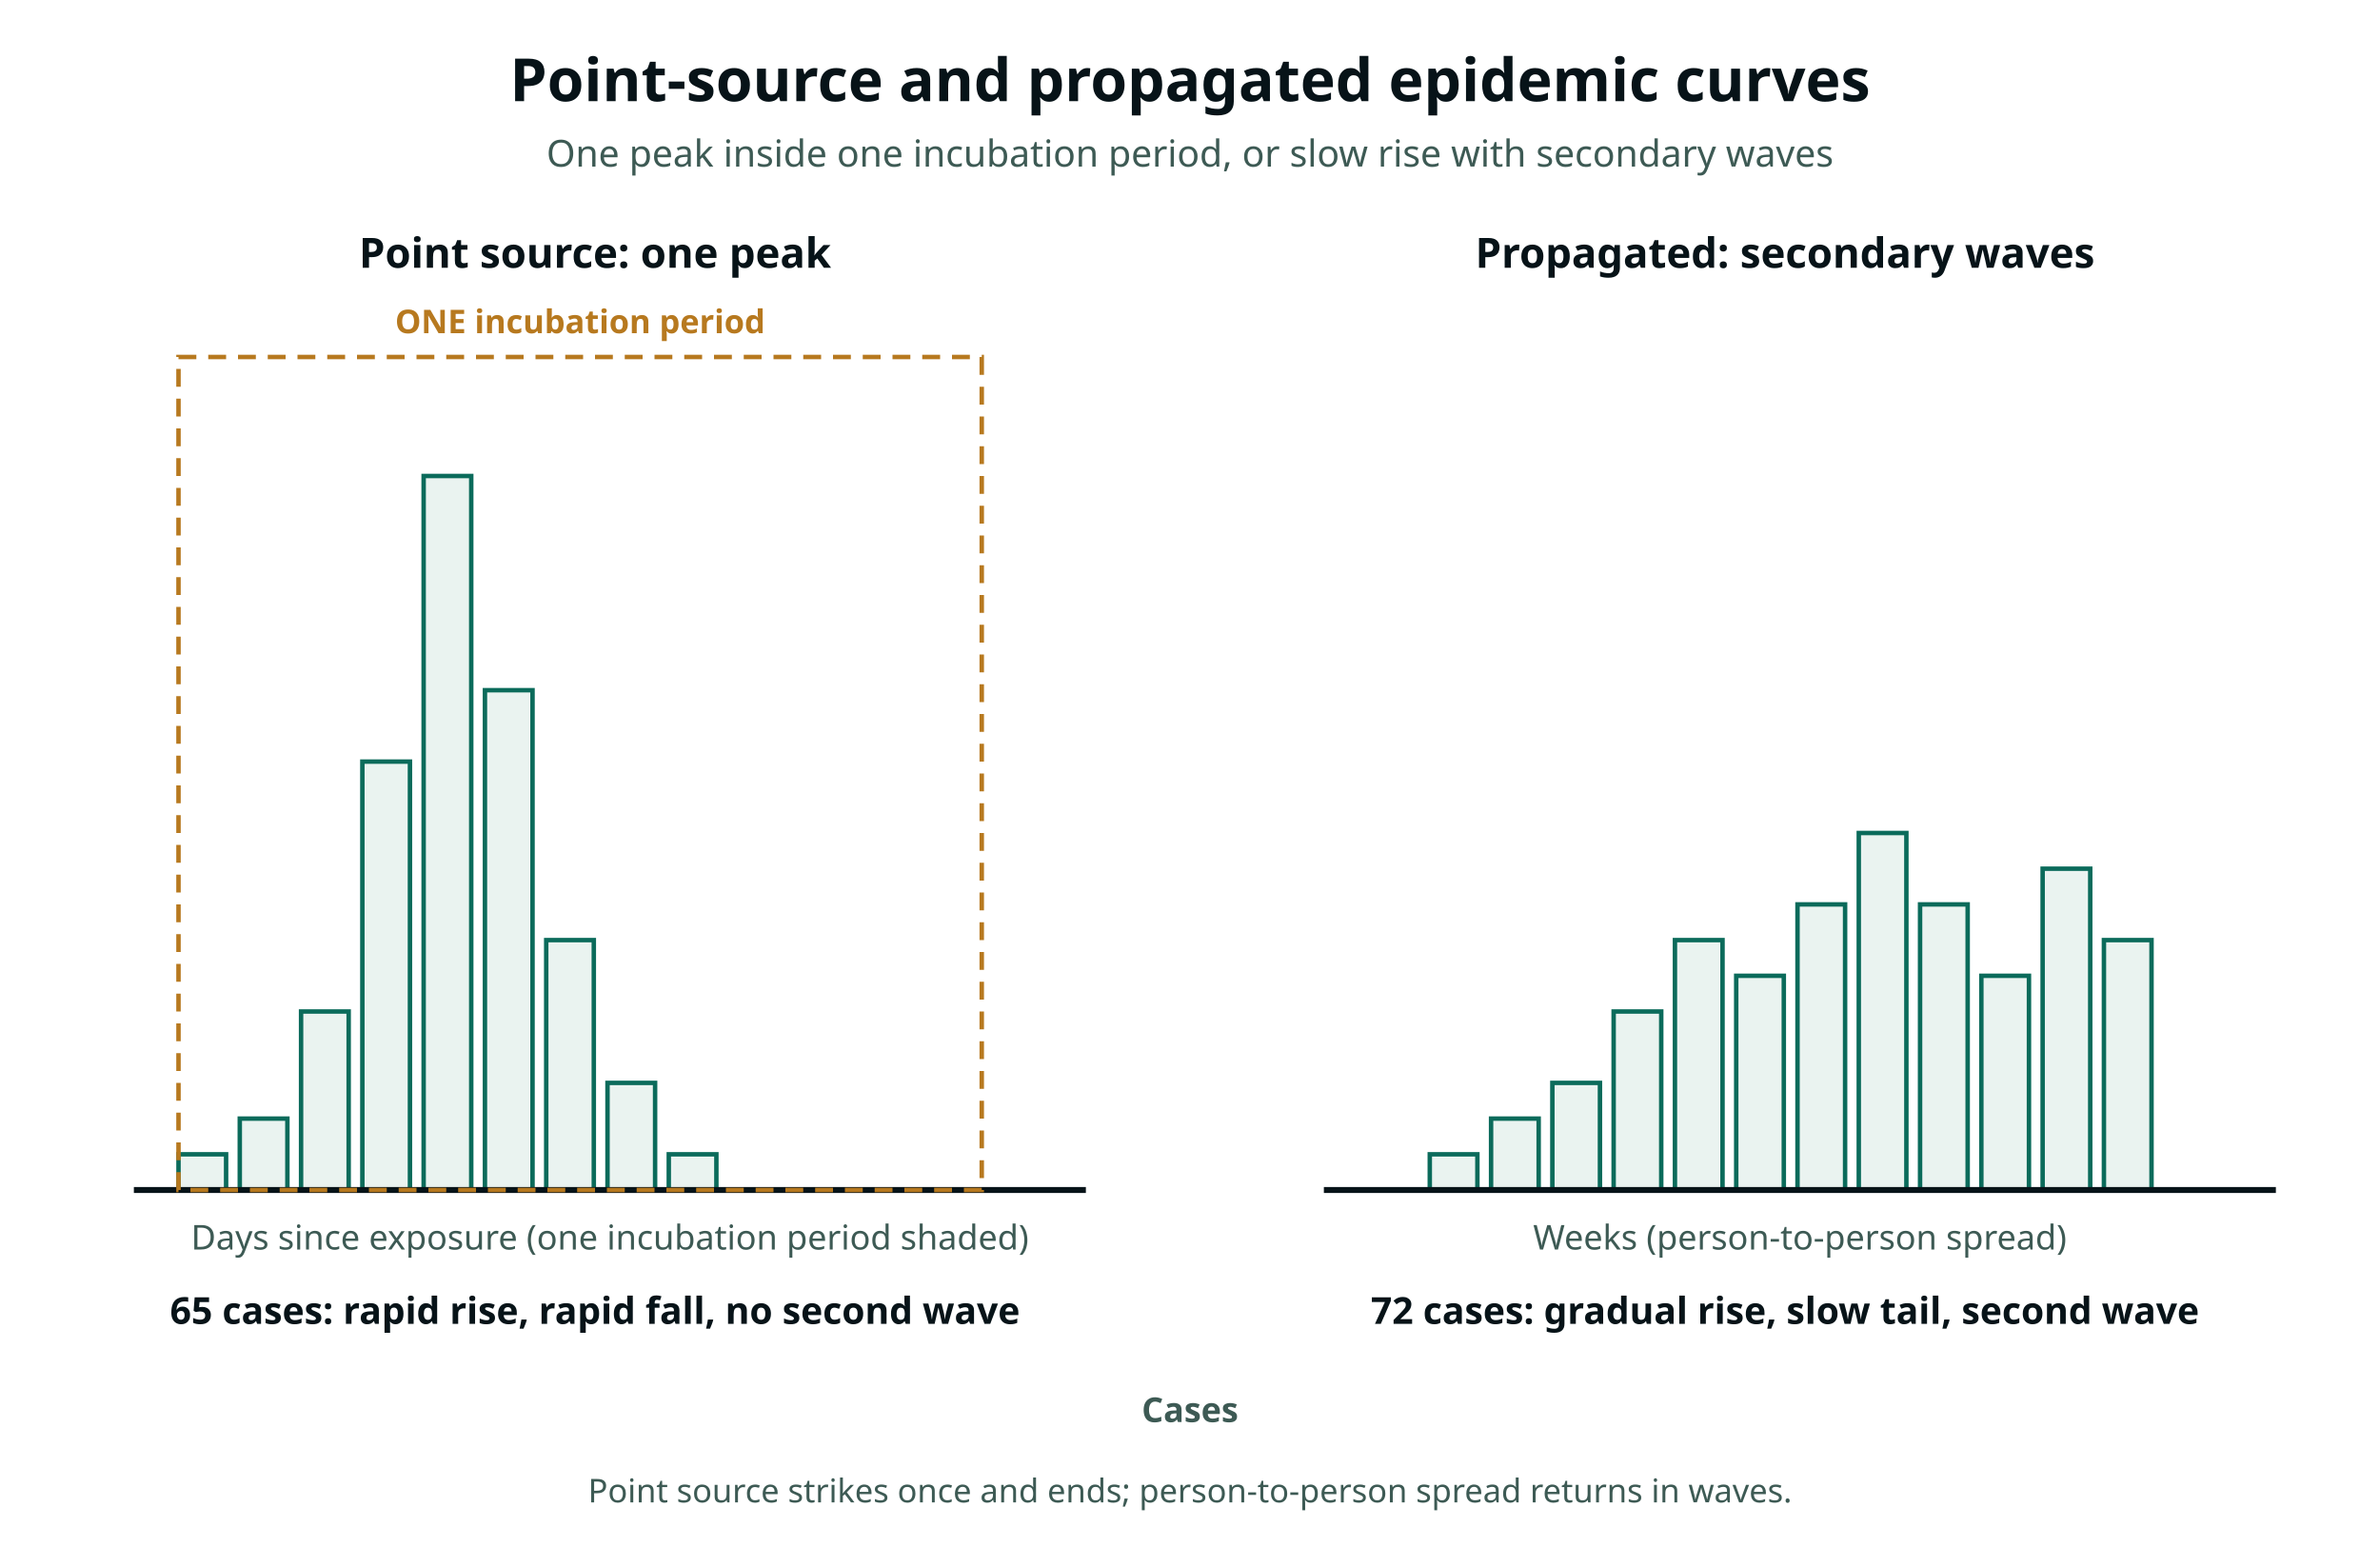
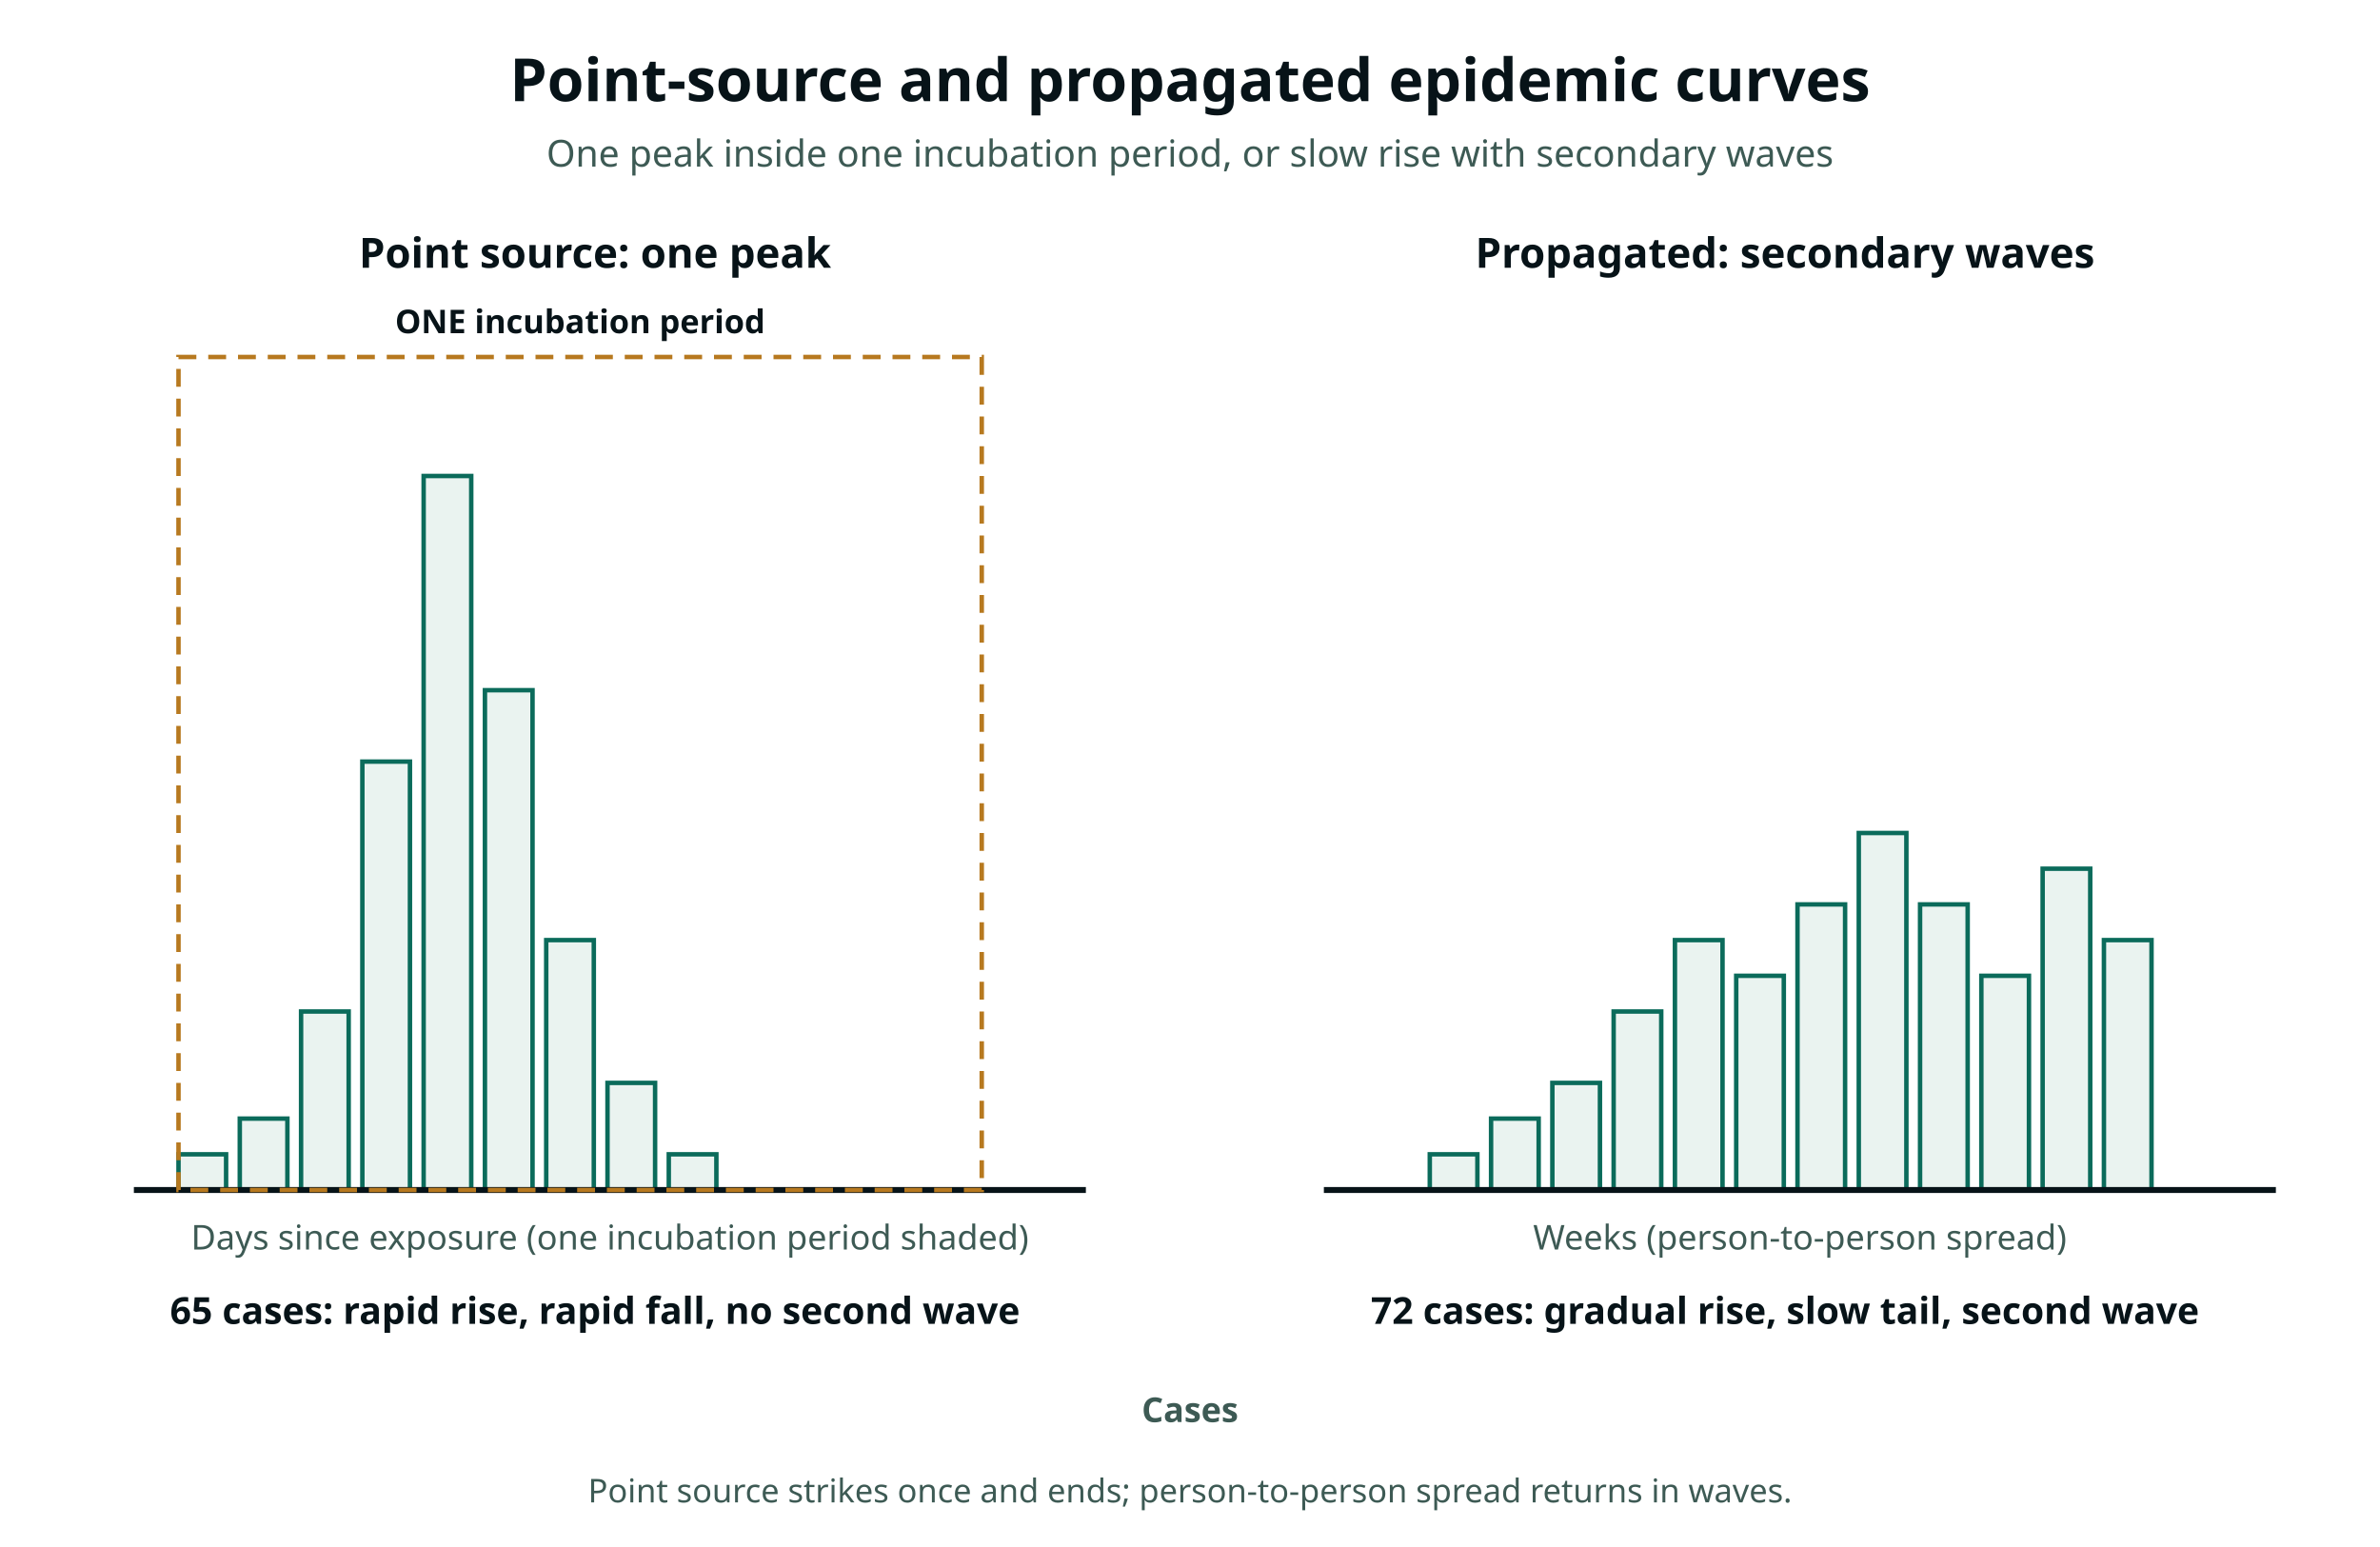
<svg xmlns="http://www.w3.org/2000/svg" viewBox="0 0 800 520" role="img" aria-labelledby="t d">
  <rect width="800" height="520" fill="#FFFFFF" />
  <text x="400.0" y="34" font-size="20" font-weight="700" text-anchor="middle" fill="#071318" font-family="system-ui,sans-serif">Point-source and propagated epidemic curves</text>
  <text x="400.0" y="56" font-size="12.5" font-weight="400" text-anchor="middle" fill="#3D5A54" font-family="system-ui,sans-serif">One peak inside one incubation period, or slow rise with secondary waves</text>
  <text x="200" y="90" font-size="14" font-weight="700" text-anchor="middle" fill="#071318" font-family="system-ui,sans-serif">Point source: one peak</text>
  <rect x="60.0" y="388.0" width="16" height="12.0" fill="#EAF3F0" stroke="#0B6B5B" stroke-width="1.5" />
  <rect x="80.6" y="376.0" width="16" height="24.0" fill="#EAF3F0" stroke="#0B6B5B" stroke-width="1.5" />
  <rect x="101.2" y="340.0" width="16" height="60.0" fill="#EAF3F0" stroke="#0B6B5B" stroke-width="1.5" />
  <rect x="121.8" y="256.0" width="16" height="144.0" fill="#EAF3F0" stroke="#0B6B5B" stroke-width="1.5" />
  <rect x="142.4" y="160.0" width="16" height="240.0" fill="#EAF3F0" stroke="#0B6B5B" stroke-width="1.5" />
  <rect x="163.0" y="232.0" width="16" height="168.0" fill="#EAF3F0" stroke="#0B6B5B" stroke-width="1.5" />
  <rect x="183.6" y="316.0" width="16" height="84.0" fill="#EAF3F0" stroke="#0B6B5B" stroke-width="1.5" />
  <rect x="204.2" y="364.0" width="16" height="36.0" fill="#EAF3F0" stroke="#0B6B5B" stroke-width="1.5" />
  <rect x="224.8" y="388.0" width="16" height="12.0" fill="#EAF3F0" stroke="#0B6B5B" stroke-width="1.5" />
  <rect x="245.4" y="400.0" width="16" height="0.0" fill="#EAF3F0" stroke="#0B6B5B" stroke-width="1.5" />
  <rect x="266.0" y="400.0" width="16" height="0.0" fill="#EAF3F0" stroke="#0B6B5B" stroke-width="1.5" />
  <rect x="286.6" y="400.0" width="16" height="0.0" fill="#EAF3F0" stroke="#0B6B5B" stroke-width="1.5" />
  <rect x="307.2" y="400.0" width="16" height="0.0" fill="#EAF3F0" stroke="#0B6B5B" stroke-width="1.5" />
  <line x1="45" y1="400" x2="365" y2="400" stroke="#071318" stroke-width="2" />
  <text x="205" y="420" font-size="11.5" font-weight="400" text-anchor="middle" fill="#3D5A54" font-family="system-ui,sans-serif">Days since exposure (one incubation period shaded)</text>
  <rect x="60" y="120" width="270" height="280" fill="none" stroke="#B7791F" stroke-width="1.5" stroke-dasharray="6 4" />
-   <text x="195" y="112" font-size="11" font-weight="700" text-anchor="middle" fill="#B7791F" font-family="system-ui,sans-serif">ONE incubation period</text>
+   <text x="195" y="112" font-size="11" font-weight="700" text-anchor="middle" fill="#071318" font-family="system-ui,sans-serif">ONE incubation period</text>
  <text x="200" y="445" font-size="12.5" font-weight="600" text-anchor="middle" fill="#071318" font-family="system-ui,sans-serif">65 cases: rapid rise, rapid fall, no second wave</text>
  <text x="600" y="90" font-size="14" font-weight="700" text-anchor="middle" fill="#071318" font-family="system-ui,sans-serif">Propagated: secondary waves</text>
  <rect x="460.0" y="400.0" width="16" height="0.0" fill="#EAF3F0" stroke="#0B6B5B" stroke-width="1.5" />
  <rect x="480.6" y="388.0" width="16" height="12.0" fill="#EAF3F0" stroke="#0B6B5B" stroke-width="1.5" />
  <rect x="501.2" y="376.0" width="16" height="24.0" fill="#EAF3F0" stroke="#0B6B5B" stroke-width="1.5" />
  <rect x="521.8" y="364.0" width="16" height="36.0" fill="#EAF3F0" stroke="#0B6B5B" stroke-width="1.5" />
  <rect x="542.4" y="340.0" width="16" height="60.0" fill="#EAF3F0" stroke="#0B6B5B" stroke-width="1.5" />
  <rect x="563.0" y="316.0" width="16" height="84.0" fill="#EAF3F0" stroke="#0B6B5B" stroke-width="1.5" />
  <rect x="583.6" y="328.0" width="16" height="72.0" fill="#EAF3F0" stroke="#0B6B5B" stroke-width="1.5" />
  <rect x="604.2" y="304.0" width="16" height="96.0" fill="#EAF3F0" stroke="#0B6B5B" stroke-width="1.5" />
  <rect x="624.8" y="280.0" width="16" height="120.0" fill="#EAF3F0" stroke="#0B6B5B" stroke-width="1.5" />
  <rect x="645.4" y="304.0" width="16" height="96.0" fill="#EAF3F0" stroke="#0B6B5B" stroke-width="1.5" />
  <rect x="666.0" y="328.0" width="16" height="72.0" fill="#EAF3F0" stroke="#0B6B5B" stroke-width="1.5" />
  <rect x="686.6" y="292.0" width="16" height="108.0" fill="#EAF3F0" stroke="#0B6B5B" stroke-width="1.5" />
  <rect x="707.2" y="316.0" width="16" height="84.0" fill="#EAF3F0" stroke="#0B6B5B" stroke-width="1.5" />
  <line x1="445" y1="400" x2="765" y2="400" stroke="#071318" stroke-width="2" />
  <text x="605" y="420" font-size="11.5" font-weight="400" text-anchor="middle" fill="#3D5A54" font-family="system-ui,sans-serif">Weeks (person-to-person spread)</text>
  <text x="600" y="445" font-size="12.5" font-weight="600" text-anchor="middle" fill="#071318" font-family="system-ui,sans-serif">72 cases: gradual rise, slow tail, second wave</text>
  <text x="400" y="478" font-size="11.5" font-weight="600" text-anchor="middle" fill="#3D5A54" font-family="system-ui,sans-serif">Cases</text>
  <text x="400.0" y="505" font-size="11" font-weight="400" text-anchor="middle" fill="#3D5A54" font-family="system-ui,sans-serif">Point source strikes once and ends; person-to-person spread returns in waves.</text>
</svg>
